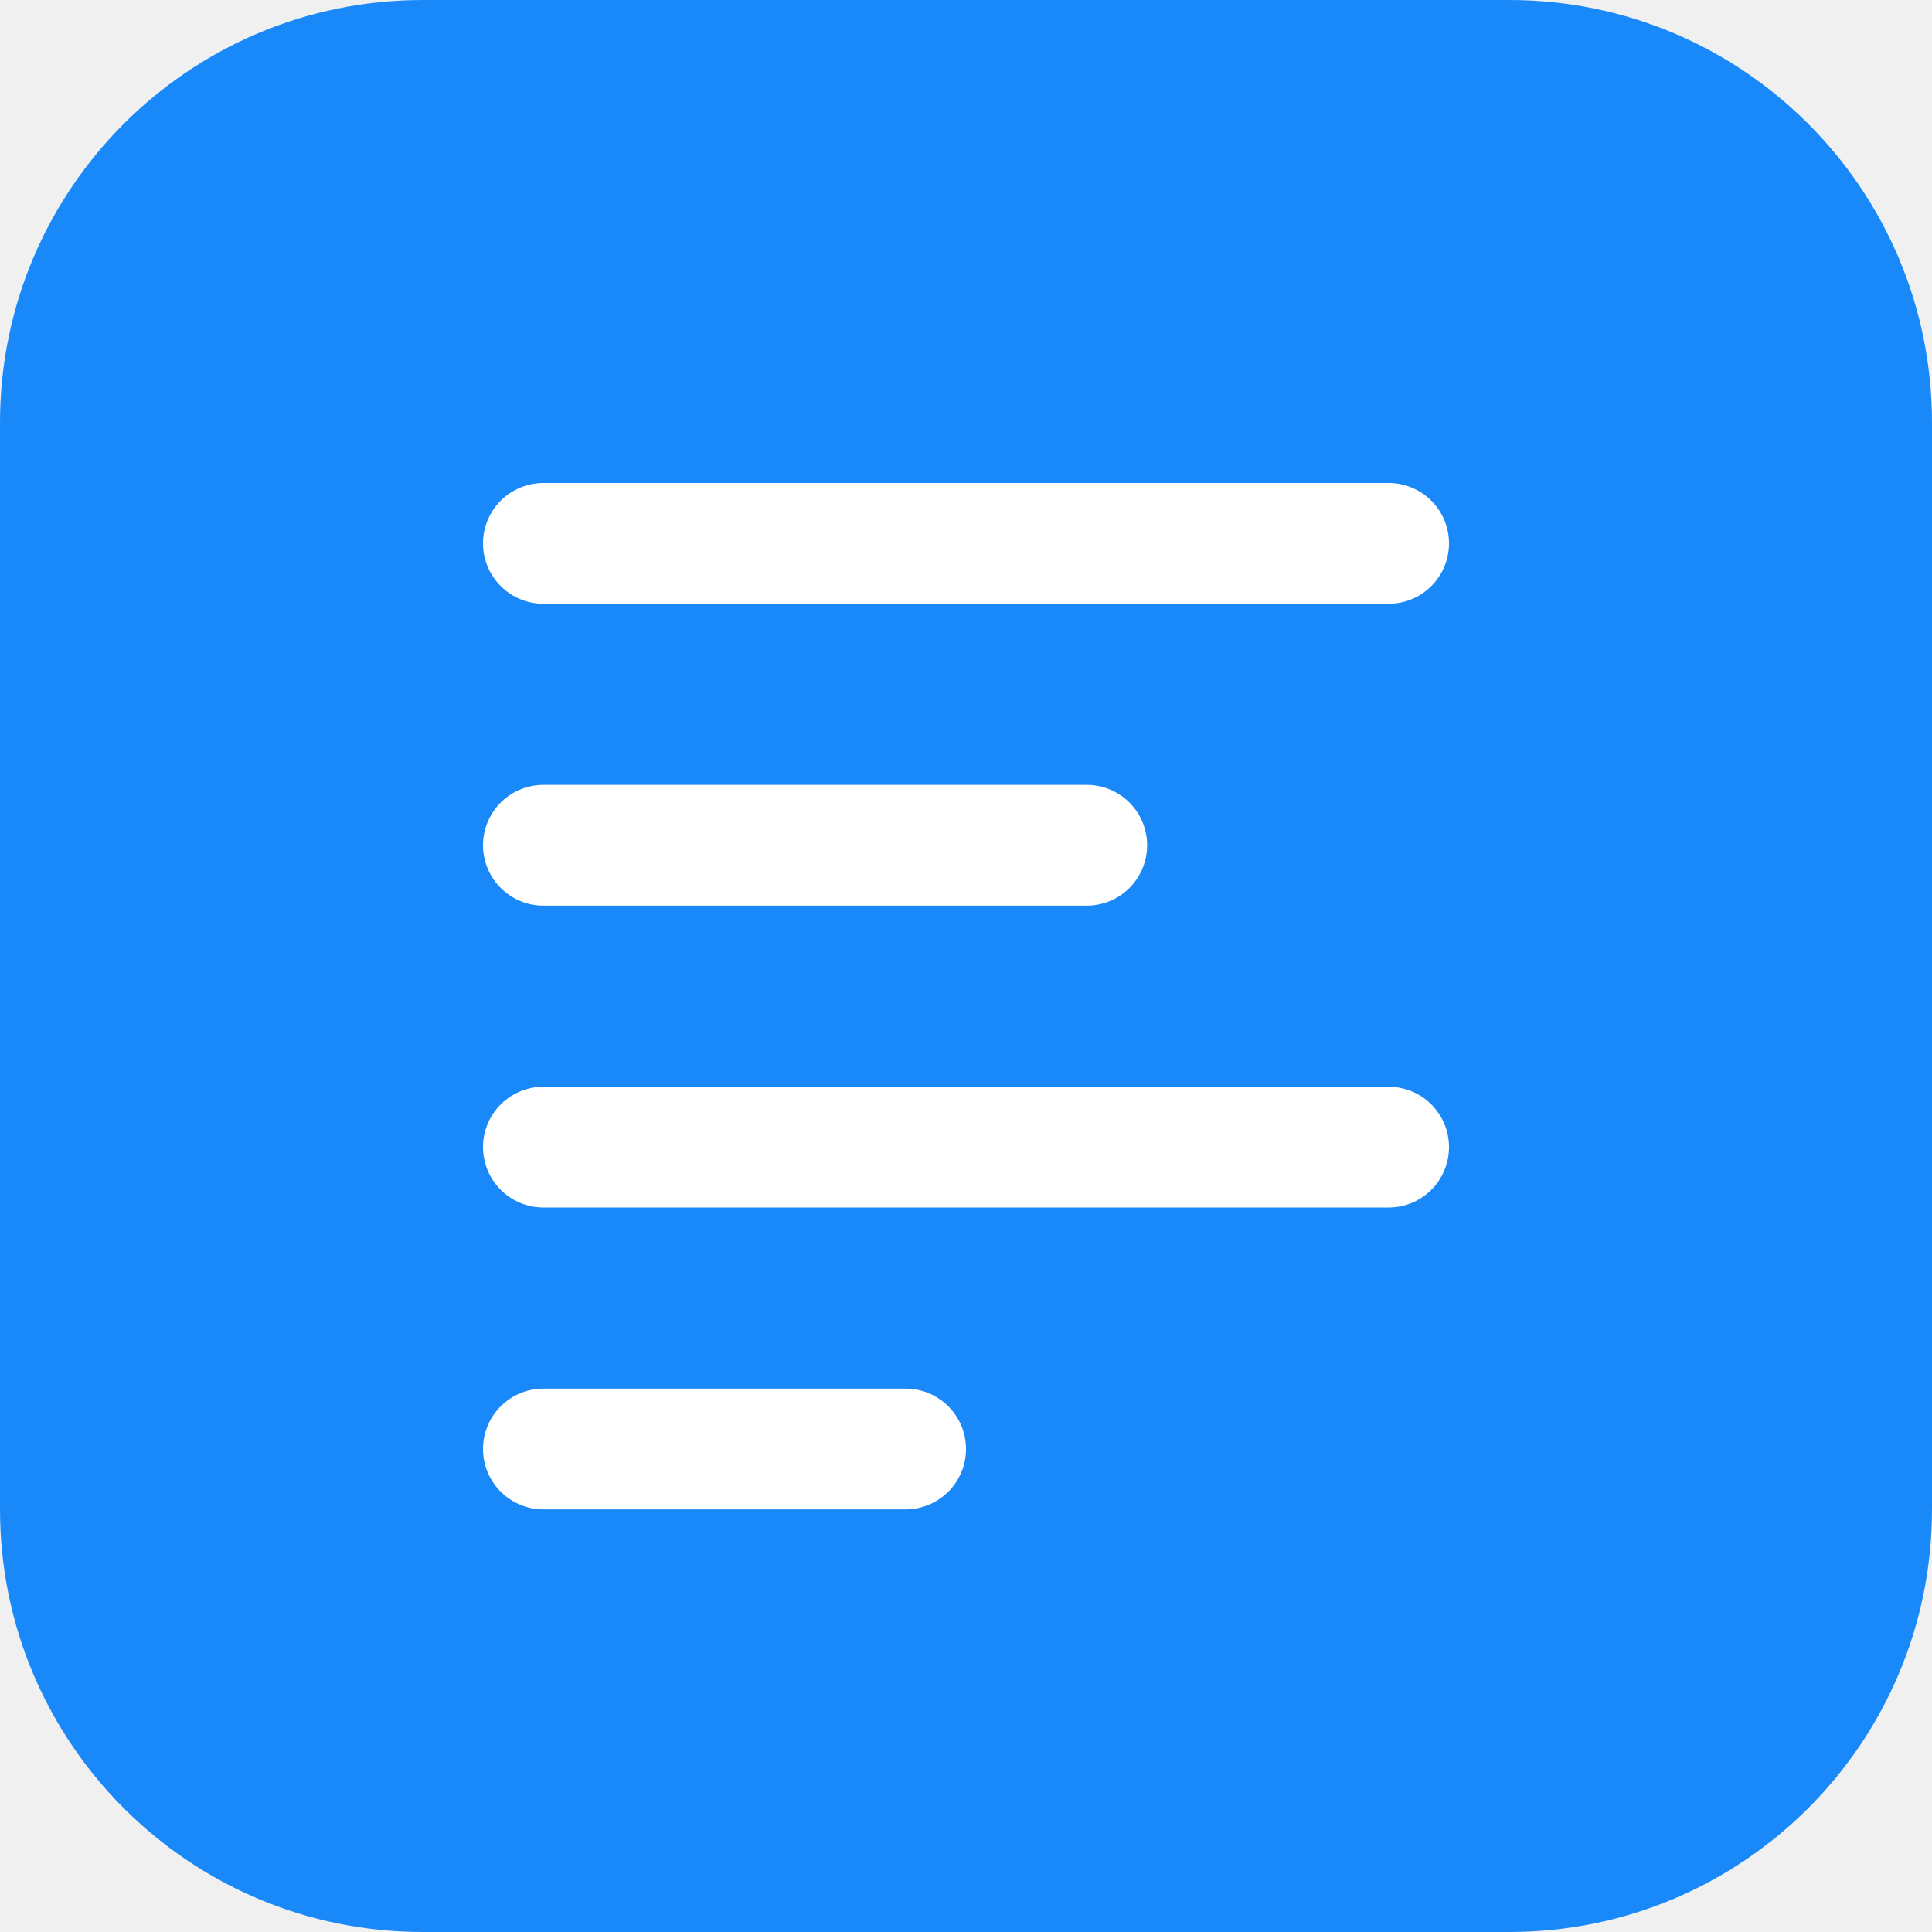
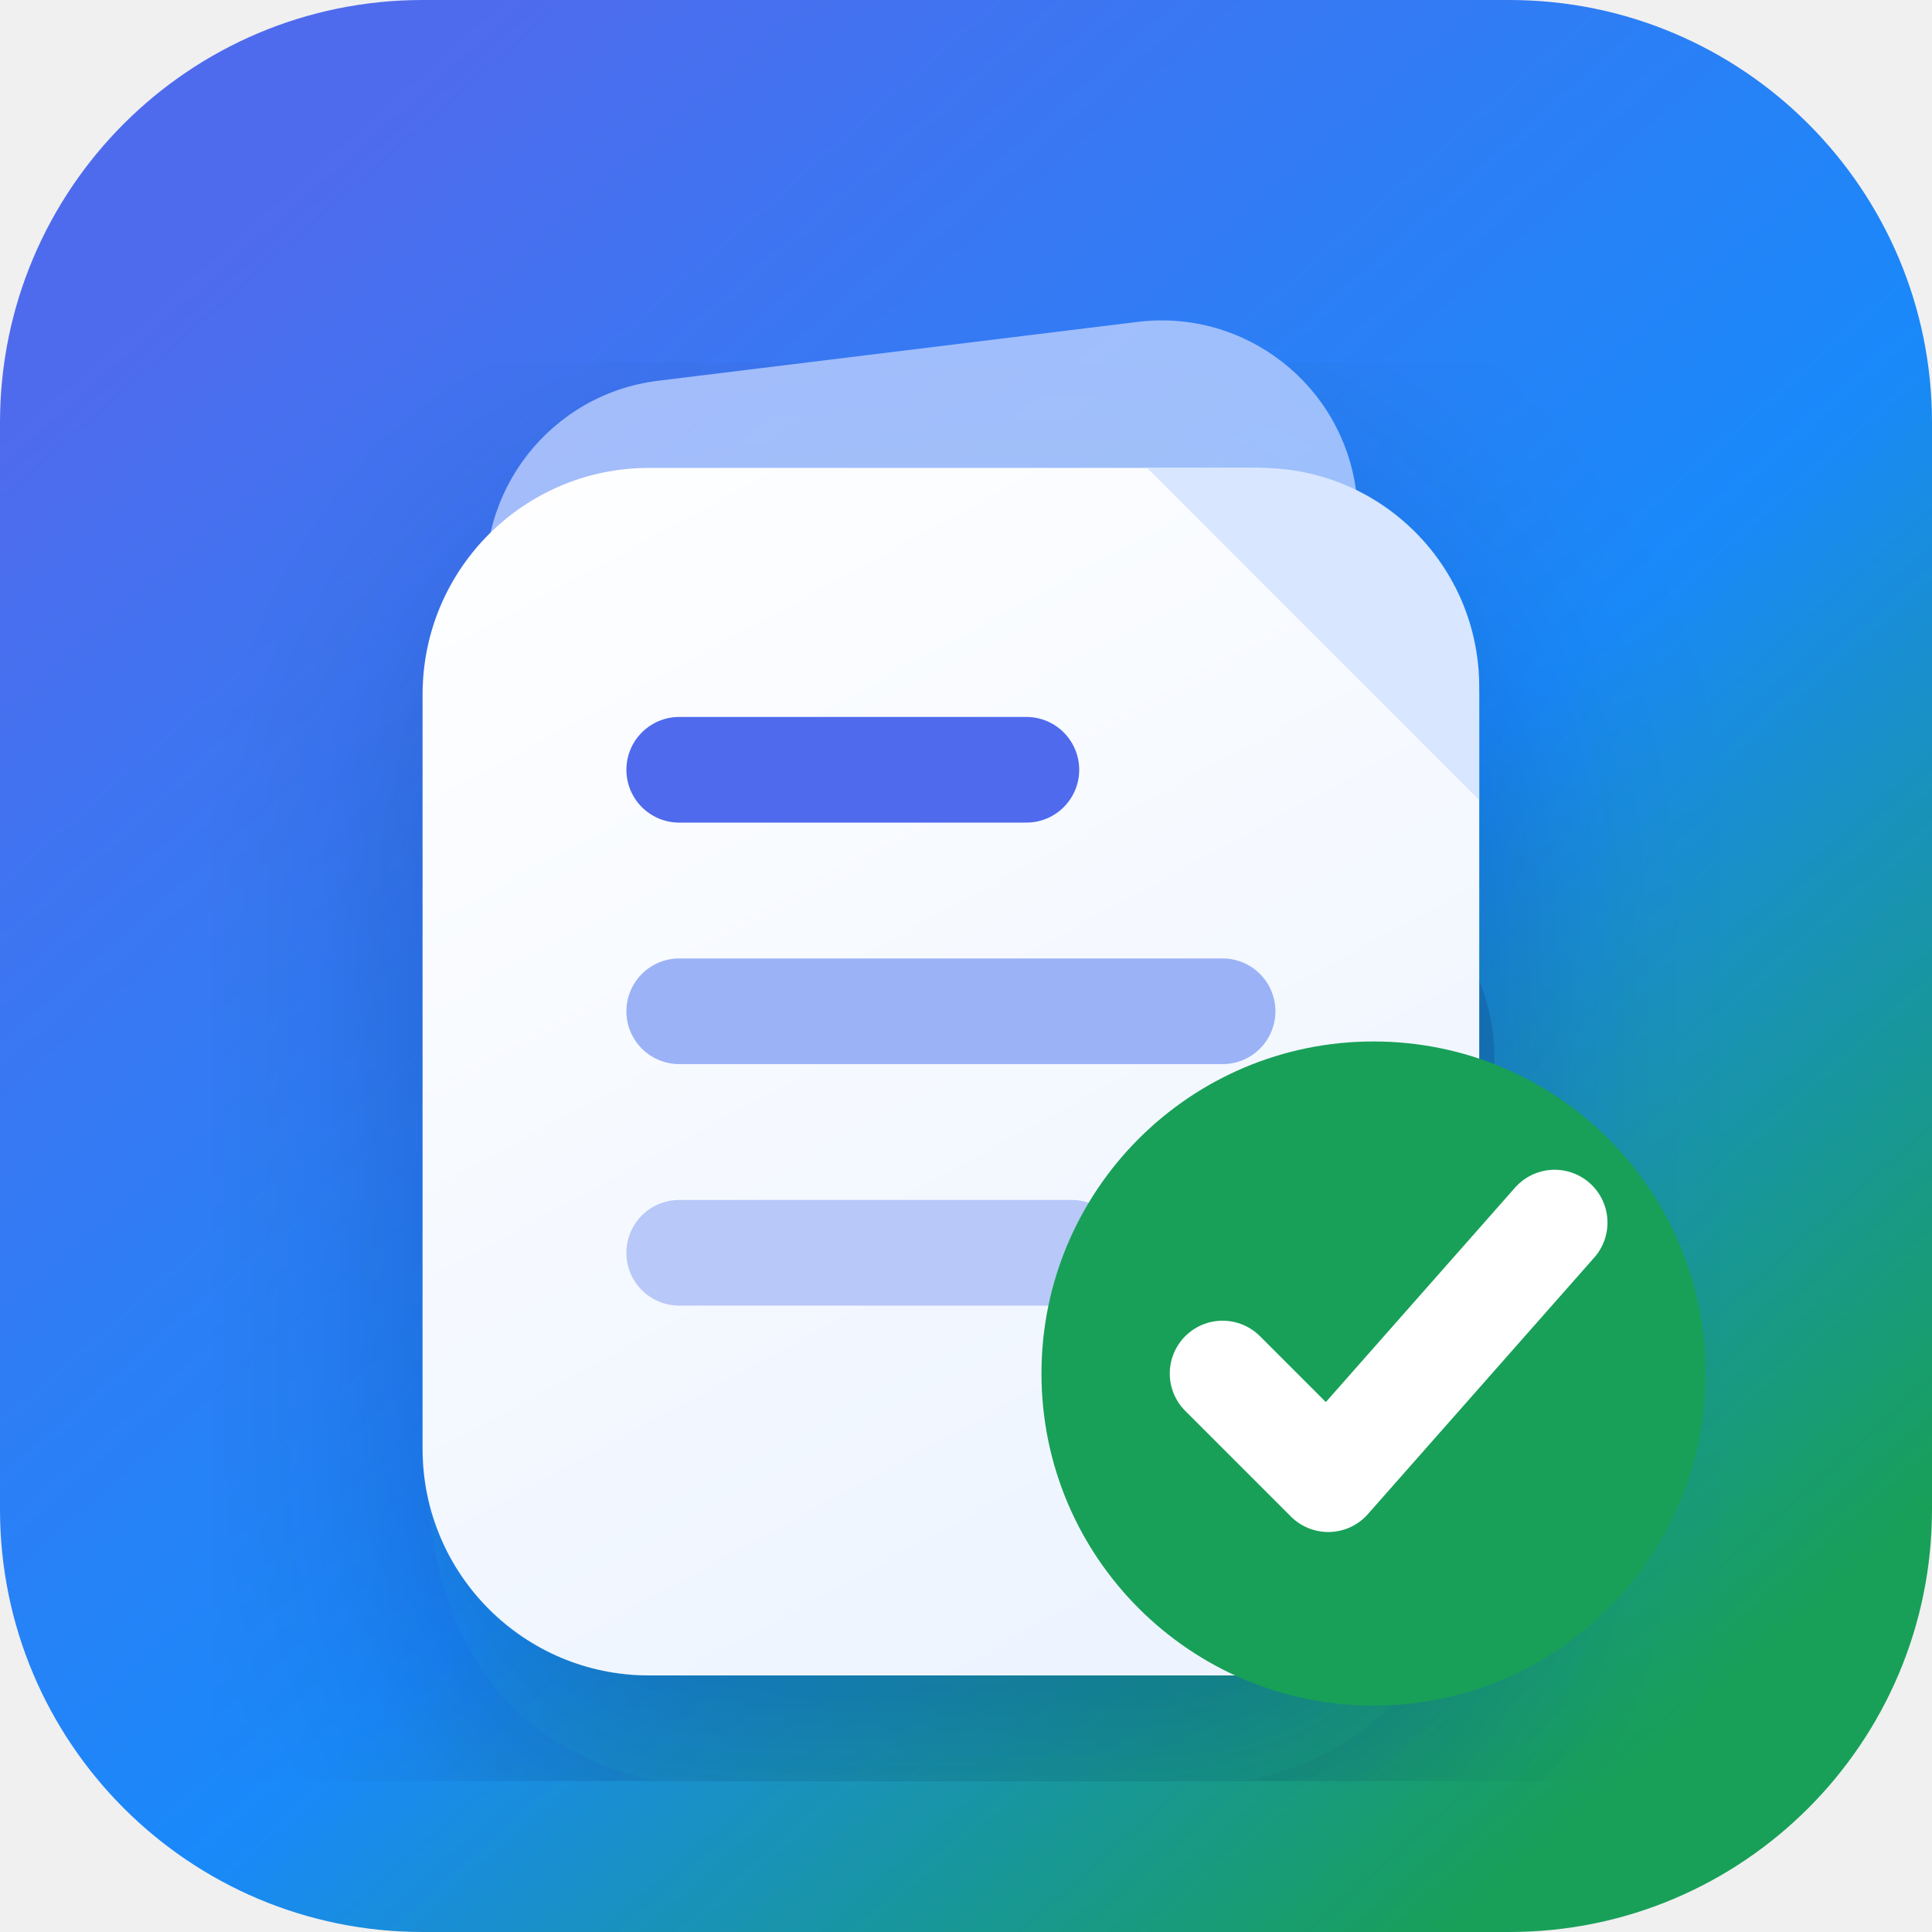
- <svg xmlns="http://www.w3.org/2000/svg" viewBox="0 0 32 32">
-   <rect width="32" height="32" rx="7" fill="#1989fa" />
-   <path d="M9 9h14M9 14h9M9 19h14M9 24h6" stroke="#fff" stroke-width="2" stroke-linecap="round" />
+ <svg xmlns="http://www.w3.org/2000/svg" viewBox="0 0 128 128">
+   <defs>
+     <linearGradient id="bg" x1="18" y1="12" x2="110" y2="116" gradientUnits="userSpaceOnUse">
+       <stop stop-color="#4f6bed" />
+       <stop offset="0.58" stop-color="#1989fa" />
+       <stop offset="1" stop-color="#18a058" />
+     </linearGradient>
+     <linearGradient id="card" x1="40" y1="23" x2="84" y2="104" gradientUnits="userSpaceOnUse">
+       <stop stop-color="#ffffff" />
+       <stop offset="1" stop-color="#edf4ff" />
+     </linearGradient>
+     <filter id="shadow" x="14" y="16" width="100" height="102" filterUnits="userSpaceOnUse" color-interpolation-filters="sRGB">
+       <feDropShadow dx="0" dy="8" stdDeviation="8" flood-color="#102047" flood-opacity="0.24" />
+     </filter>
+   </defs>
+   <rect width="128" height="128" rx="28" fill="url(#bg)" />
+   <path d="M29 70c0-7.18 5.82-13 13-13h44c7.18 0 13 5.82 13 13v25c0 7.18-5.82 13-13 13H42c-7.18 0-13-5.82-13-13V70Z" fill="#0f2f6f" opacity="0.2" />
+   <g filter="url(#shadow)">
+     <rect x="35" y="23" width="58" height="74" rx="13" fill="#c9d8ff" opacity="0.72" transform="rotate(-7 64 60)" />
+     <rect x="28" y="31" width="70" height="80" rx="15" fill="url(#card)" />
+     <path d="M76 31h7.5C91.51 31 98 37.49 98 45.5V53L76 31Z" fill="#d8e6ff" />
+     <path d="M45 51h23" stroke="#4f6bed" stroke-width="7" stroke-linecap="round" />
+     <path d="M45 67h36" stroke="#9bb2f6" stroke-width="7" stroke-linecap="round" />
+     <path d="M45 83h26" stroke="#b8c8f8" stroke-width="7" stroke-linecap="round" />
+   </g>
+   <circle cx="91" cy="91" r="22" fill="#18a058" />
+   <path d="m81 91 7 7 15-17" fill="none" stroke="#fff" stroke-width="7" stroke-linecap="round" stroke-linejoin="round" />
</svg>
